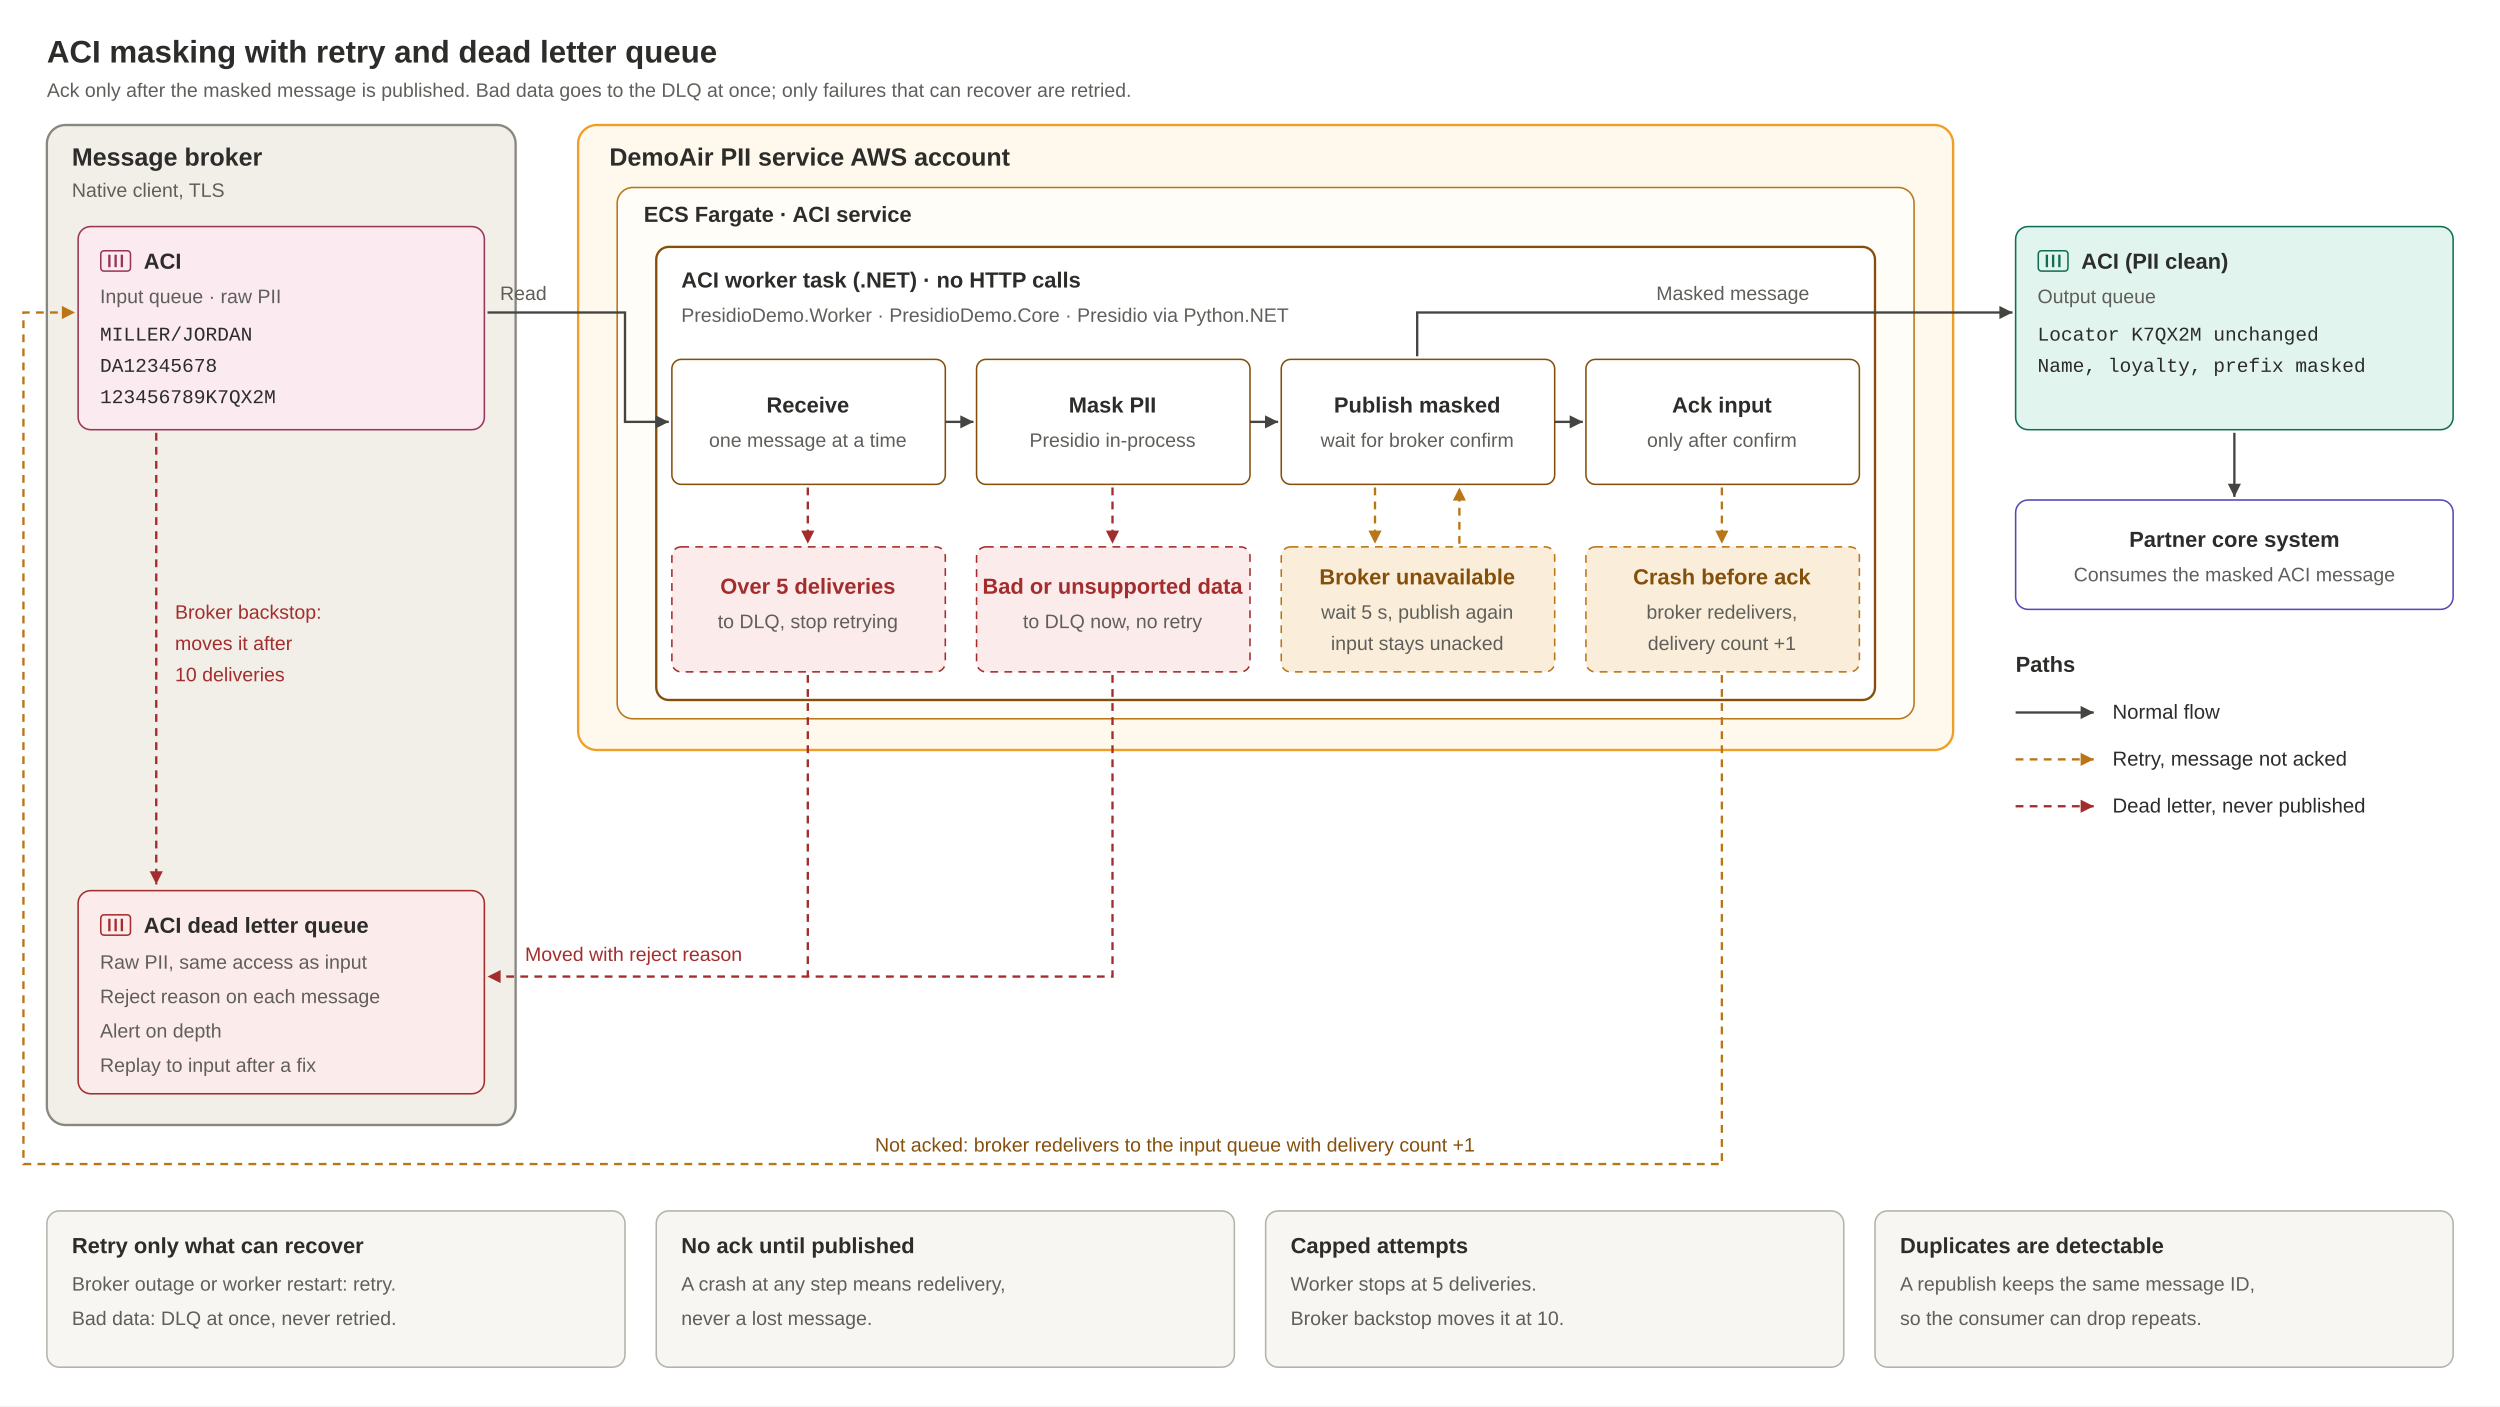
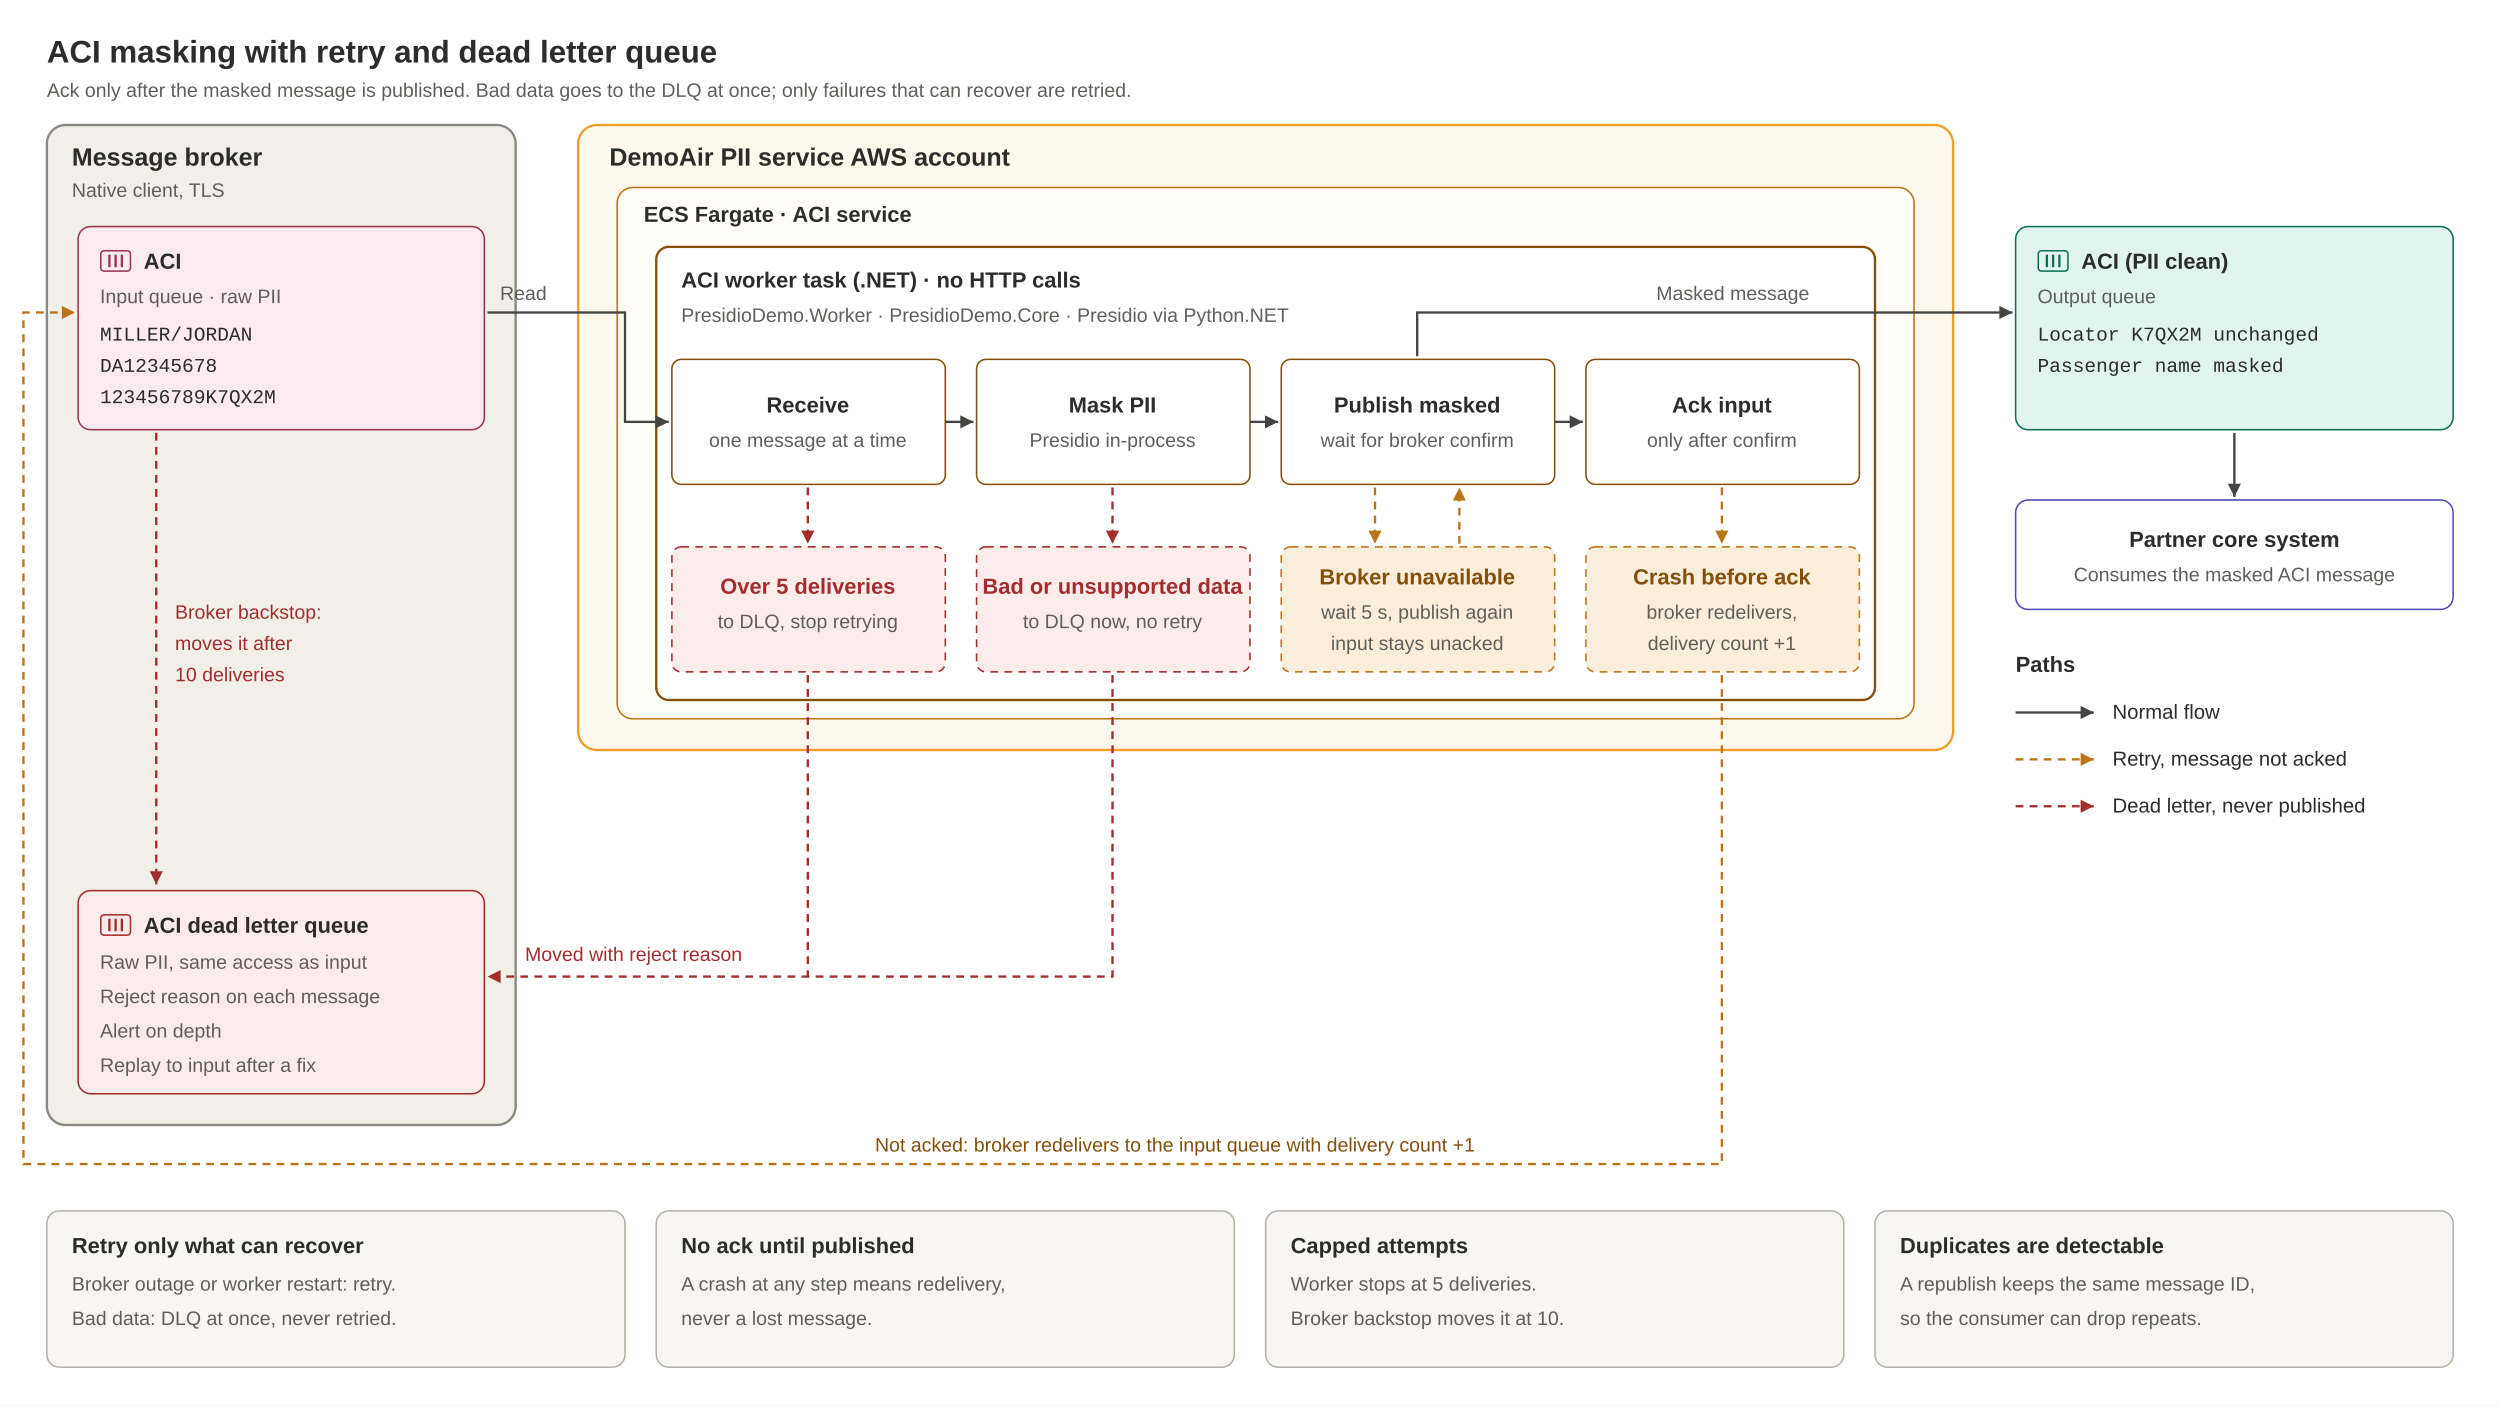
<svg xmlns="http://www.w3.org/2000/svg" viewBox="0 0 1600 900" role="img" aria-labelledby="title desc">
  <defs>
    <marker id="a" viewBox="0 0 10 10" refX="9" refY="5" markerWidth="7" markerHeight="7" orient="auto-start-reverse">
      <path d="M1 1L9 5L1 9z" fill="#444441" />
    </marker>
    <marker id="r" viewBox="0 0 10 10" refX="9" refY="5" markerWidth="7" markerHeight="7" orient="auto-start-reverse">
      <path d="M1 1L9 5L1 9z" fill="#A32D2D" />
    </marker>
    <marker id="y" viewBox="0 0 10 10" refX="9" refY="5" markerWidth="7" markerHeight="7" orient="auto-start-reverse">
      <path d="M1 1L9 5L1 9z" fill="#BA7517" />
    </marker>
    <symbol id="q" viewBox="0 0 20 14">
      <rect x="0.5" y="0.5" width="19" height="13" rx="2" fill="none" stroke="currentColor" />
      <path d="M6 3V11M10 3V11M14 3V11" stroke="currentColor" stroke-width="1.5" />
    </symbol>
    <style>
text{font-family:'Segoe UI',Arial,sans-serif;fill:#2C2C2A}
.h{font-size:16px;font-weight:600}
.t{font-size:14px;font-weight:600}
.s{font-size:13px}
.m{font-size:12.5px;fill:#5F5E5A}
.d{font-size:12.5px;font-family:Consolas,'Courier New',monospace;fill:#2C2C2A}
.ln{fill:none;stroke:#444441;stroke-width:1.5}
.dl{fill:none;stroke:#A32D2D;stroke-width:1.5;stroke-dasharray:5 4}
.rl{fill:none;stroke:#BA7517;stroke-width:1.5;stroke-dasharray:5 4}
.iq rect{fill:#FBEAF0;stroke:#993556}.iq{color:#993556}
.dq rect{fill:#FCEBEB;stroke:#A32D2D}.dq{color:#A32D2D}
.cq rect{fill:#E1F5EE;stroke:#0F6E56}.cq{color:#0F6E56}
.st rect{fill:#FFFFFF;stroke:#854F0B}
.fx rect{fill:#FCEBEB;stroke:#A32D2D;stroke-dasharray:5 4}
.rt rect{fill:#FAEEDA;stroke:#BA7517;stroke-dasharray:5 4}
.cd rect{fill:#F7F6F2;stroke:#B4B2A9}
</style>
  </defs>
  <rect width="1600" height="900" fill="#FFFFFF" />
  <text class="h" x="30" y="40" style="font-size:20px">ACI masking with retry and dead letter queue</text>
  <text class="m" x="30" y="62">Ack only after the masked message is published. Bad data goes to the DLQ at once; only failures that can recover are retried.</text>
  <rect x="30" y="80" width="300" height="640" rx="12" fill="#F1EFE8" stroke="#888780" stroke-width="1.5" />
  <text class="h" x="46" y="106">Message broker</text>
  <text class="m" x="46" y="126">Native client, TLS</text>
  <g class="iq">
    <rect x="50" y="145" width="260" height="130" rx="8" />
    <use href="#q" x="64" y="160" width="20" height="14" />
    <text class="t" x="92" y="172">ACI</text>
    <text class="m" x="64" y="194">Input queue · raw PII</text>
    <text class="d" x="64" y="218">MILLER/JORDAN</text>
    <text class="d" x="64" y="238">DA12345678</text>
    <text class="d" x="64" y="258">123456789K7QX2M</text>
  </g>
  <g class="dq">
    <rect x="50" y="570" width="260" height="130" rx="8" />
    <use href="#q" x="64" y="585" width="20" height="14" />
    <text class="t" x="92" y="597">ACI dead letter queue</text>
    <text class="m" x="64" y="620">Raw PII, same access as input</text>
    <text class="m" x="64" y="642">Reject reason on each message</text>
    <text class="m" x="64" y="664">Alert on depth</text>
    <text class="m" x="64" y="686">Replay to input after a fix</text>
  </g>
  <path class="dl" d="M100 277V566" marker-end="url(#r)" />
  <text class="m" x="112" y="396" style="fill:#A32D2D">Broker backstop:</text>
  <text class="m" x="112" y="416" style="fill:#A32D2D">moves it after</text>
  <text class="m" x="112" y="436" style="fill:#A32D2D">10 deliveries</text>
  <rect x="370" y="80" width="880" height="400" rx="12" fill="#FFF8EC" stroke="#EF9F27" stroke-width="1.5" />
  <text class="h" x="390" y="106">DemoAir PII service AWS account</text>
  <rect x="395" y="120" width="830" height="340" rx="10" fill="#FFFDF8" stroke="#BA7517" />
  <text class="t" x="412" y="142">ECS Fargate · ACI service</text>
  <rect x="420" y="158" width="780" height="290" rx="8" fill="#FFFFFF" stroke="#854F0B" stroke-width="1.5" />
  <text class="t" x="436" y="184">ACI worker task (.NET) · no HTTP calls</text>
  <text class="m" x="436" y="206">PresidioDemo.Worker · PresidioDemo.Core · Presidio via Python.NET</text>
  <g class="st">
    <rect x="430" y="230" width="175" height="80" rx="6" />
    <text class="t" x="517" y="264" text-anchor="middle">Receive</text>
    <text class="m" x="517" y="286" text-anchor="middle">one message at a time</text>
  </g>
  <g class="st">
    <rect x="625" y="230" width="175" height="80" rx="6" />
    <text class="t" x="712" y="264" text-anchor="middle">Mask PII</text>
    <text class="m" x="712" y="286" text-anchor="middle">Presidio in-process</text>
  </g>
  <g class="st">
    <rect x="820" y="230" width="175" height="80" rx="6" />
    <text class="t" x="907" y="264" text-anchor="middle">Publish masked</text>
    <text class="m" x="907" y="286" text-anchor="middle">wait for broker confirm</text>
  </g>
  <g class="st">
    <rect x="1015" y="230" width="175" height="80" rx="6" />
    <text class="t" x="1102" y="264" text-anchor="middle">Ack input</text>
    <text class="m" x="1102" y="286" text-anchor="middle">only after confirm</text>
  </g>
  <path class="ln" d="M605 270H623" marker-end="url(#a)" />
  <path class="ln" d="M800 270H818" marker-end="url(#a)" />
  <path class="ln" d="M995 270H1013" marker-end="url(#a)" />
  <g class="fx">
    <rect x="430" y="350" width="175" height="80" rx="6" />
    <text class="t" x="517" y="380" text-anchor="middle" style="fill:#A32D2D">Over 5 deliveries</text>
    <text class="m" x="517" y="402" text-anchor="middle">to DLQ, stop retrying</text>
  </g>
  <g class="fx">
    <rect x="625" y="350" width="175" height="80" rx="6" />
    <text class="t" x="712" y="380" text-anchor="middle" style="fill:#A32D2D">Bad or unsupported data</text>
    <text class="m" x="712" y="402" text-anchor="middle">to DLQ now, no retry</text>
  </g>
  <g class="rt">
    <rect x="820" y="350" width="175" height="80" rx="6" />
    <text class="t" x="907" y="374" text-anchor="middle" style="fill:#854F0B">Broker unavailable</text>
    <text class="m" x="907" y="396" text-anchor="middle">wait 5 s, publish again</text>
    <text class="m" x="907" y="416" text-anchor="middle">input stays unacked</text>
  </g>
  <g class="rt">
    <rect x="1015" y="350" width="175" height="80" rx="6" />
    <text class="t" x="1102" y="374" text-anchor="middle" style="fill:#854F0B">Crash before ack</text>
    <text class="m" x="1102" y="396" text-anchor="middle">broker redelivers,</text>
    <text class="m" x="1102" y="416" text-anchor="middle">delivery count +1</text>
  </g>
  <path class="dl" d="M517 312V348" marker-end="url(#r)" />
  <path class="dl" d="M712 312V348" marker-end="url(#r)" />
  <path class="rl" d="M880 312V348" marker-end="url(#y)" />
  <path class="rl" d="M934 348V312" marker-end="url(#y)" />
  <path class="rl" d="M1102 312V348" marker-end="url(#y)" />
  <path class="ln" d="M312 200H400V270H428" marker-end="url(#a)" />
  <text class="m" x="320" y="192">Read</text>
  <path class="ln" d="M907 228V200H1288" marker-end="url(#a)" />
  <text class="m" x="1060" y="192">Masked message</text>
  <path class="dl" d="M517 432V625" />
  <path class="dl" d="M712 432V625H312" marker-end="url(#r)" />
  <text class="m" x="336" y="615" style="fill:#A32D2D">Moved with reject reason</text>
  <path class="rl" d="M1102 432V745H15V200H48" marker-end="url(#y)" />
  <text class="m" x="560" y="737" style="fill:#854F0B">Not acked: broker redelivers to the input queue with delivery count +1</text>
  <g class="cq">
    <rect x="1290" y="145" width="280" height="130" rx="8" />
    <use href="#q" x="1304" y="160" width="20" height="14" />
    <text class="t" x="1332" y="172">ACI (PII clean)</text>
    <text class="m" x="1304" y="194">Output queue</text>
    <text class="d" x="1304" y="218">Locator K7QX2M unchanged</text>
-     <text class="d" x="1304" y="238">Name, loyalty, prefix masked</text>
+     <text class="d" x="1304" y="238">Passenger name masked</text>
  </g>
  <g class="st">
    <rect x="1290" y="320" width="280" height="70" rx="8" style="stroke:#534AB7" />
    <text class="t" x="1430" y="350" text-anchor="middle">Partner core system</text>
    <text class="m" x="1430" y="372" text-anchor="middle">Consumes the masked ACI message</text>
  </g>
  <path class="ln" d="M1430 277V318" marker-end="url(#a)" />
  <text class="t" x="1290" y="430">Paths</text>
  <path class="ln" d="M1290 456H1340" marker-end="url(#a)" />
  <text class="s" x="1352" y="460">Normal flow</text>
  <path class="rl" d="M1290 486H1340" marker-end="url(#y)" />
  <text class="s" x="1352" y="490">Retry, message not acked</text>
  <path class="dl" d="M1290 516H1340" marker-end="url(#r)" />
  <text class="s" x="1352" y="520">Dead letter, never published</text>
  <g class="cd">
    <rect x="30" y="775" width="370" height="100" rx="8" />
    <text class="t" x="46" y="802">Retry only what can recover</text>
    <text class="m" x="46" y="826">Broker outage or worker restart: retry.</text>
    <text class="m" x="46" y="848">Bad data: DLQ at once, never retried.</text>
  </g>
  <g class="cd">
    <rect x="420" y="775" width="370" height="100" rx="8" />
    <text class="t" x="436" y="802">No ack until published</text>
    <text class="m" x="436" y="826">A crash at any step means redelivery,</text>
    <text class="m" x="436" y="848">never a lost message.</text>
  </g>
  <g class="cd">
    <rect x="810" y="775" width="370" height="100" rx="8" />
    <text class="t" x="826" y="802">Capped attempts</text>
    <text class="m" x="826" y="826">Worker stops at 5 deliveries.</text>
    <text class="m" x="826" y="848">Broker backstop moves it at 10.</text>
  </g>
  <g class="cd">
    <rect x="1200" y="775" width="370" height="100" rx="8" />
    <text class="t" x="1216" y="802">Duplicates are detectable</text>
    <text class="m" x="1216" y="826">A republish keeps the same message ID,</text>
    <text class="m" x="1216" y="848">so the consumer can drop repeats.</text>
  </g>
</svg>
